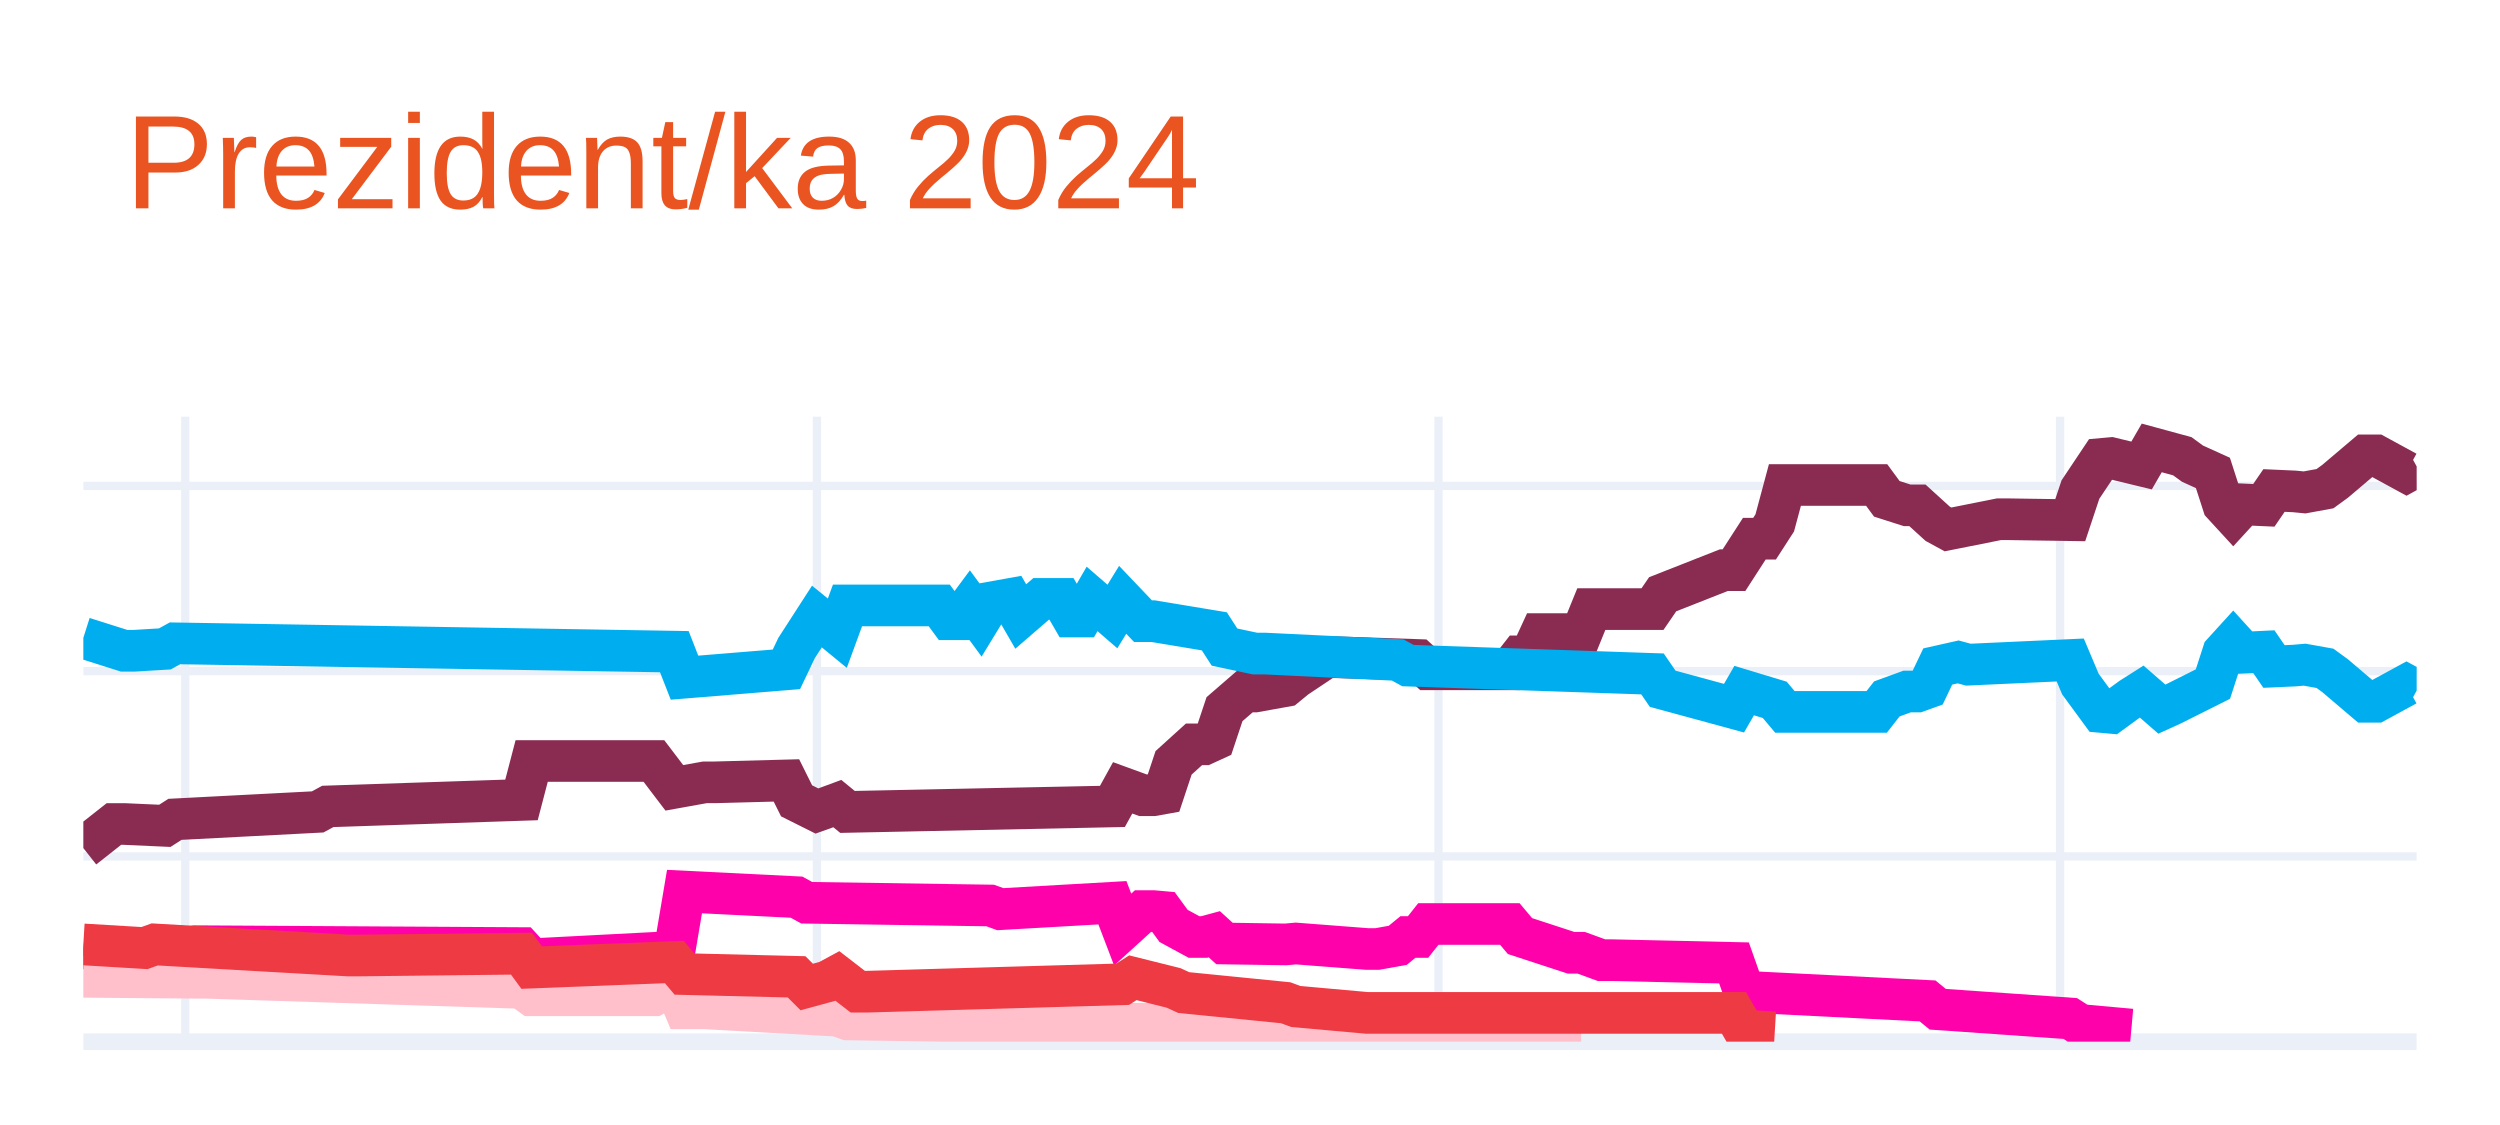
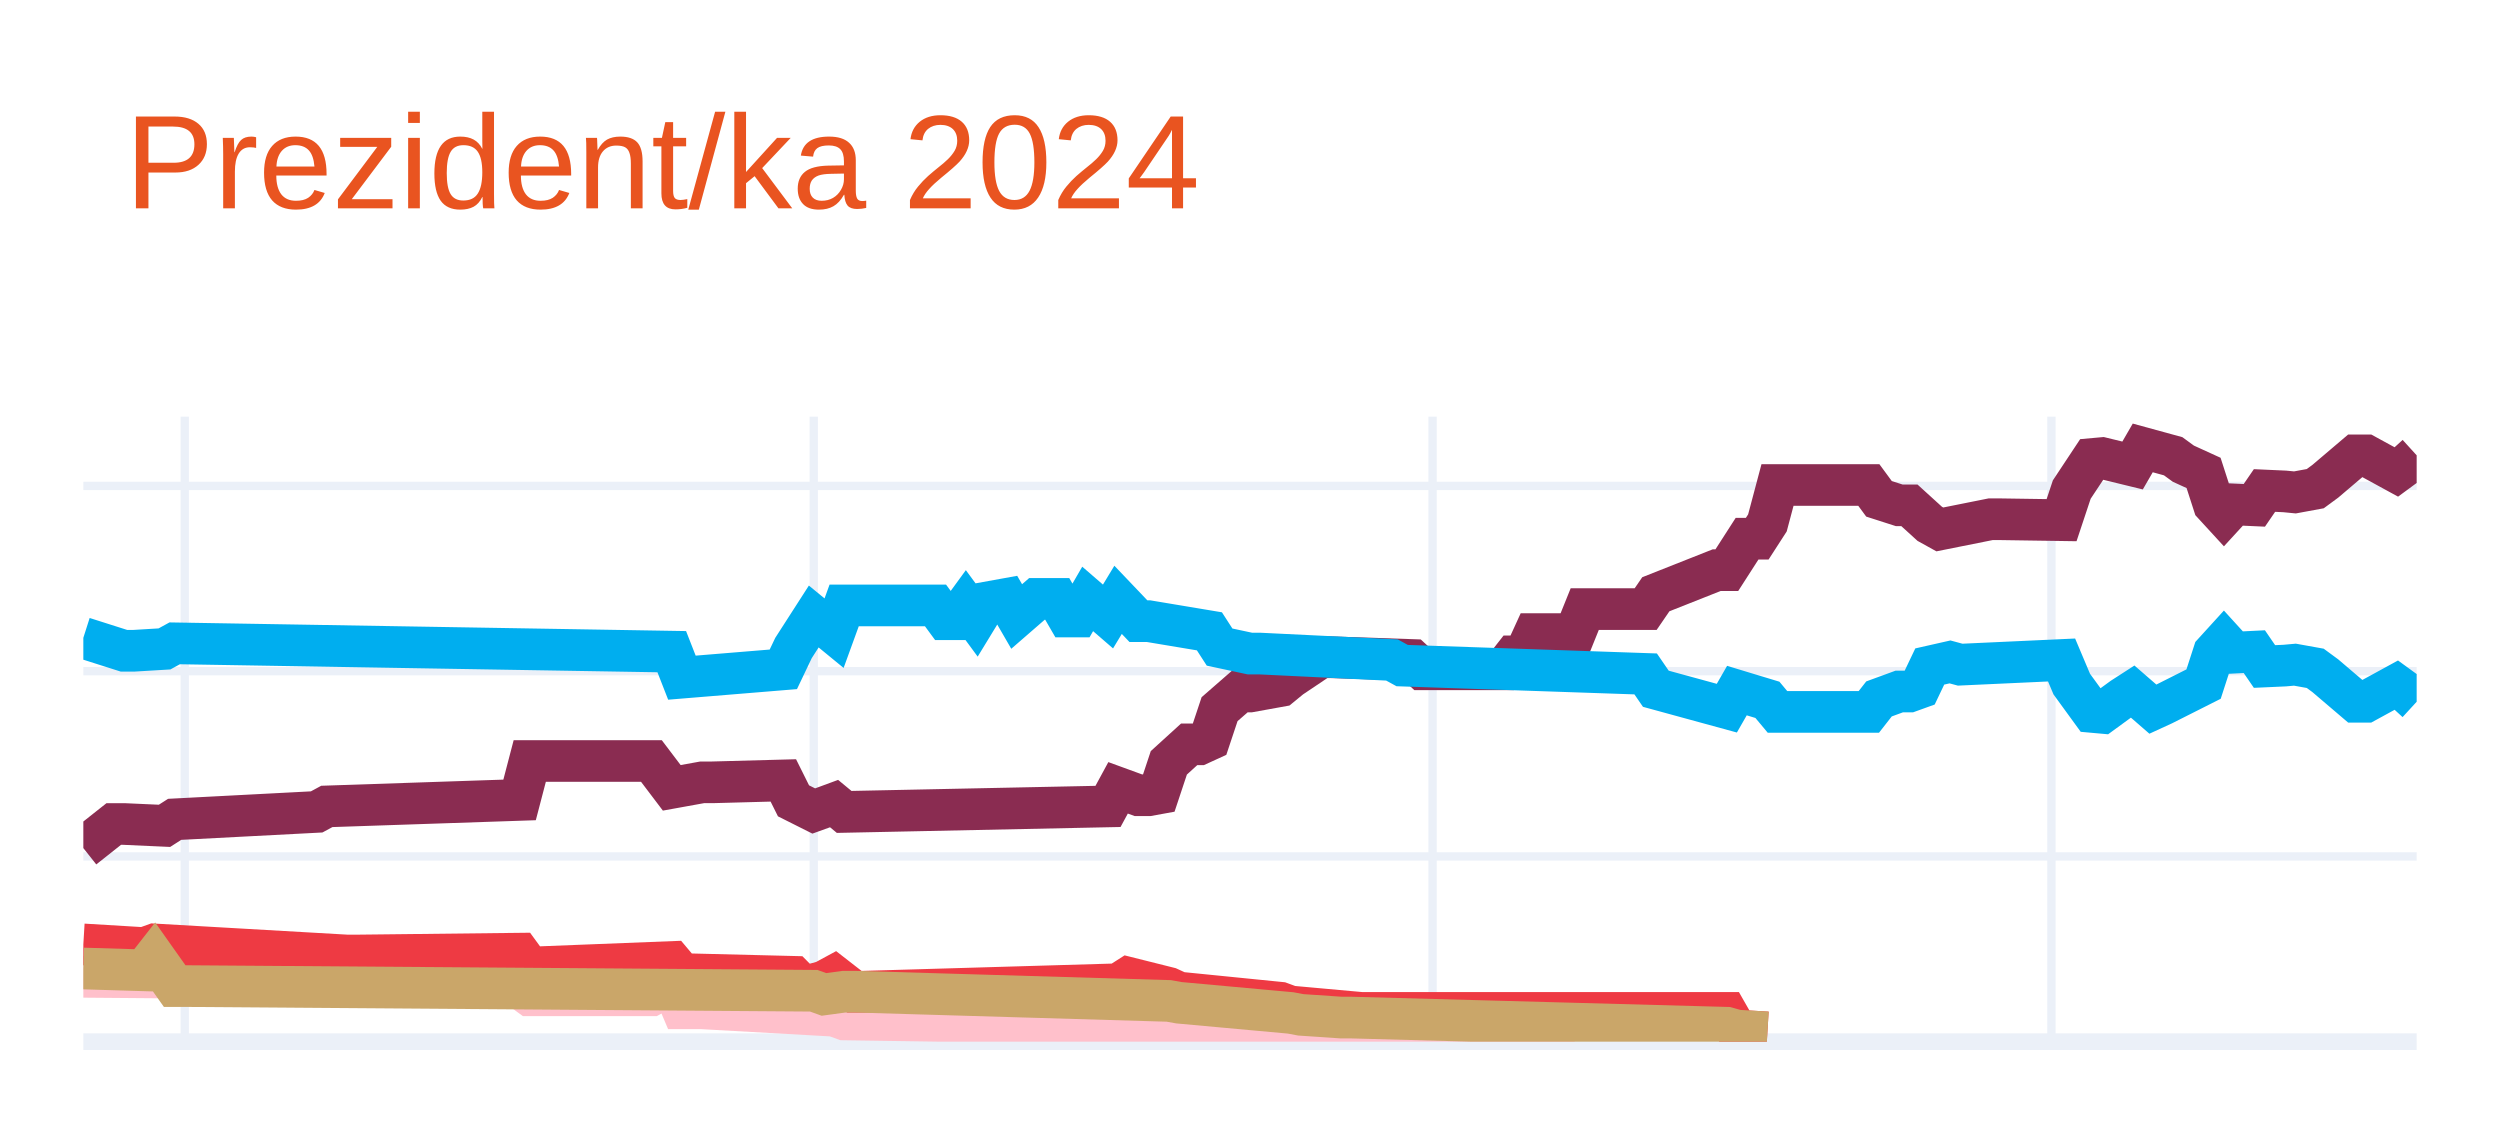
<svg xmlns="http://www.w3.org/2000/svg" class="main-svg" width="300" height="135" style="" viewBox="0 0 300 135">
  <rect x="0" y="0" width="300" height="135" style="fill: rgb(255, 255, 255); fill-opacity: 1;" />
-   <defs id="defs-13cb64">
+   <defs id="defs-578856">
    <g class="clips">
-       <clipPath id="clip13cb64xyplot" class="plotclip">
+       <clipPath id="clip578856xyplot" class="plotclip">
        <rect width="280" height="75" />
      </clipPath>
-       <clipPath class="axesclip" id="clip13cb64x">
+       <clipPath class="axesclip" id="clip578856x">
        <rect x="10" y="0" width="280" height="135" />
      </clipPath>
-       <clipPath class="axesclip" id="clip13cb64y">
+       <clipPath class="axesclip" id="clip578856y">
        <rect x="0" y="50" width="300" height="75" />
      </clipPath>
-       <clipPath class="axesclip" id="clip13cb64xy">
+       <clipPath class="axesclip" id="clip578856xy">
        <rect x="10" y="50" width="280" height="75" />
      </clipPath>
    </g>
    <g class="gradients" />
    <g class="patterns" />
  </defs>
  <g class="bglayer" />
  <g class="layer-below">
    <g class="imagelayer" />
    <g class="shapelayer" />
  </g>
  <g class="cartesianlayer">
    <g class="subplot xy">
      <g class="layer-subplot">
        <g class="shapelayer" />
        <g class="imagelayer" />
      </g>
      <g class="minor-gridlayer">
        <g class="x" />
        <g class="y" />
      </g>
      <g class="gridlayer">
        <g class="x">
-           <path class="xgrid crisp" transform="translate(22.23,0)" d="M0,50v75" style="stroke: rgb(235, 240, 248); stroke-opacity: 1; stroke-width: 1px;" />
-           <path class="xgrid crisp" transform="translate(98.03,0)" d="M0,50v75" style="stroke: rgb(235, 240, 248); stroke-opacity: 1; stroke-width: 1px;" />
-           <path class="xgrid crisp" transform="translate(172.62,0)" d="M0,50v75" style="stroke: rgb(235, 240, 248); stroke-opacity: 1; stroke-width: 1px;" />
-           <path class="xgrid crisp" transform="translate(247.21,0)" d="M0,50v75" style="stroke: rgb(235, 240, 248); stroke-opacity: 1; stroke-width: 1px;" />
+           <path class="xgrid crisp" transform="translate(22.17,0)" d="M0,50v75" style="stroke: rgb(235, 240, 248); stroke-opacity: 1; stroke-width: 1px;" />
+           <path class="xgrid crisp" transform="translate(97.65,0)" d="M0,50v75" style="stroke: rgb(235, 240, 248); stroke-opacity: 1; stroke-width: 1px;" />
+           <path class="xgrid crisp" transform="translate(171.91,0)" d="M0,50v75" style="stroke: rgb(235, 240, 248); stroke-opacity: 1; stroke-width: 1px;" />
+           <path class="xgrid crisp" transform="translate(246.17,0)" d="M0,50v75" style="stroke: rgb(235, 240, 248); stroke-opacity: 1; stroke-width: 1px;" />
        </g>
        <g class="y">
          <path class="ygrid crisp" transform="translate(0,102.77)" d="M10,0h280" style="stroke: rgb(235, 240, 248); stroke-opacity: 1; stroke-width: 1px;" />
          <path class="ygrid crisp" transform="translate(0,80.54)" d="M10,0h280" style="stroke: rgb(235, 240, 248); stroke-opacity: 1; stroke-width: 1px;" />
          <path class="ygrid crisp" transform="translate(0,58.31)" d="M10,0h280" style="stroke: rgb(235, 240, 248); stroke-opacity: 1; stroke-width: 1px;" />
        </g>
      </g>
      <g class="zerolinelayer">
        <path class="yzl zl crisp" transform="translate(0,125)" d="M10,0h280" style="stroke: rgb(235, 240, 248); stroke-opacity: 1; stroke-width: 2px;" />
      </g>
      <path class="xlines-below" />
      <path class="ylines-below" />
      <g class="overlines-below" />
      <g class="xaxislayer-below" />
      <g class="yaxislayer-below" />
      <g class="overaxes-below" />
-       <g class="plot" transform="translate(10,50)" clip-path="url(#clip13cb64xyplot)">
+       <g class="plot" transform="translate(10,50)" clip-path="url(#clip578856xyplot)">
        <g class="scatterlayer mlayer">
-           <g class="trace scatter trace6e1369" style="stroke-miterlimit: 2; opacity: 1;">
+           <g class="trace scatter trace40aea4" style="stroke-miterlimit: 2; opacity: 1;">
            <g class="fills" />
            <g class="errorbars" />
            <g class="lines">
-               <path class="js-line" d="M0,51.77L3.67,48.88L4.89,48.88L9.78,49.1L11,48.32L28.12,47.43L29.34,46.77L52.58,45.99L53.8,41.32L68.47,41.32L70.92,44.54L74.59,43.88L75.81,43.88L84.37,43.65L85.59,46.1L88.03,47.32L89.26,46.88L90.48,46.43L91.7,47.43L123.49,46.77L124.72,44.54L127.16,45.43L128.38,45.43L129.61,45.21L130.83,41.54L133.28,39.32L134.5,39.32L135.72,38.76L136.94,35.1L139.39,32.98L140.61,32.98L144.28,32.32L145.5,31.32L149.17,28.87L150.39,28.87L160.17,29.2L161.4,30.32L171.18,30.32L172.4,28.76L173.62,28.76L174.85,26.09L179.74,26.09L180.96,23.09L188.3,23.09L189.52,21.31L196.86,18.42L198.08,18.42L200.52,14.64L201.75,14.64L202.97,12.75L204.19,8.2L215.2,8.2L216.42,9.86L218.86,10.64L220.09,10.64L222.53,12.86L223.76,13.53L229.87,12.31L231.09,12.31L238.43,12.42L239.65,8.75L242.1,5.08L243.32,4.97L246.99,5.86L248.21,3.75L251.88,4.75L253.1,5.64L255.55,6.75L256.77,10.53L257.99,11.86L259.21,10.53L261.66,10.64L262.88,8.86L265.33,8.97L266.55,9.09L269,8.64L270.22,7.75L273.89,4.64L275.11,4.64L278.78,6.64L280,5.97" style="vector-effect: none; fill: none; stroke: rgb(138, 44, 81); stroke-opacity: 1; stroke-width: 5px; opacity: 1;" />
+               <path class="js-line" d="M0,51.77L3.65,48.88L4.87,48.88L9.74,49.1L10.96,48.32L28,47.43L29.22,46.77L52.35,45.99L53.57,41.32L68.17,41.32L70.61,44.54L74.26,43.88L75.48,43.88L84,43.65L85.22,46.1L87.65,47.32L88.87,46.88L90.09,46.43L91.3,47.43L122.96,46.77L124.17,44.54L126.61,45.43L127.83,45.43L129.04,45.21L130.26,41.54L132.7,39.32L133.91,39.32L135.13,38.76L136.35,35.1L138.78,32.98L140,32.98L143.65,32.32L144.87,31.32L148.52,28.87L149.74,28.87L159.48,29.2L160.7,30.32L170.43,30.32L171.65,28.76L172.87,28.76L174.09,26.09L178.96,26.09L180.17,23.09L187.48,23.09L188.7,21.31L196,18.42L197.22,18.42L199.65,14.64L200.87,14.64L202.09,12.75L203.3,8.2L214.26,8.2L215.48,9.86L217.91,10.64L219.13,10.64L221.57,12.86L222.78,13.53L228.87,12.31L230.09,12.31L237.39,12.42L238.61,8.75L241.04,5.08L242.26,4.97L245.91,5.86L247.13,3.75L250.78,4.75L252,5.64L254.43,6.75L255.65,10.53L256.87,11.86L258.09,10.53L260.52,10.64L261.74,8.86L264.17,8.97L265.39,9.09L267.83,8.64L269.04,7.75L272.7,4.64L273.91,4.64L277.57,6.64L278.78,5.75L280,4.64" style="vector-effect: none; fill: none; stroke: rgb(138, 44, 81); stroke-opacity: 1; stroke-width: 5px; opacity: 1;" />
            </g>
            <g class="points" />
            <g class="text" />
          </g>
-           <g class="trace scatter trace04c1b2" style="stroke-miterlimit: 2; opacity: 1;">
+           <g class="trace scatter traced3c67d" style="stroke-miterlimit: 2; opacity: 1;">
            <g class="fills" />
            <g class="errorbars" />
            <g class="lines">
-               <path class="js-line" d="M0,26.54L4.89,28.09L6.11,28.09L9.78,27.87L11,27.2L70.92,28.2L72.14,31.32L84.37,30.32L85.59,27.76L88.03,23.98L89.26,24.98L90.48,25.98L91.7,22.65L102.71,22.65L103.93,24.31L105.15,24.31L106.38,22.65L107.6,24.31L108.82,22.31L111.27,21.87L112.49,23.98L114.93,21.87L116.16,21.87L117.38,21.87L118.6,23.98L119.83,23.98L121.05,21.87L123.49,23.98L124.72,21.98L127.16,24.54L128.38,24.54L135.72,25.76L136.94,27.65L140.61,28.43L141.83,28.43L157.73,29.2L158.95,29.87L188.3,30.87L189.52,32.65L198.08,34.98L199.3,32.87L202.97,33.98L204.19,35.43L215.2,35.43L216.42,33.87L218.86,32.98L220.09,32.98L221.31,32.54L222.53,29.98L224.98,29.43L226.2,29.76L238.43,29.2L239.65,32.09L242.1,35.43L243.32,35.54L245.76,33.76L246.99,32.98L249.43,35.1L250.66,34.54L255.55,32.09L256.77,28.32L257.99,26.98L259.21,28.32L261.66,28.2L262.88,29.98L265.33,29.87L266.55,29.76L269,30.2L270.22,31.09L273.89,34.21L275.11,34.21L278.78,32.21L280,32.87" style="vector-effect: none; fill: none; stroke: rgb(0, 174, 239); stroke-opacity: 1; stroke-width: 5px; opacity: 1;" />
+               <path class="js-line" d="M0,26.54L4.87,28.09L6.09,28.09L9.74,27.87L10.96,27.2L70.61,28.2L71.83,31.32L84,30.32L85.22,27.76L87.65,23.98L88.87,24.98L90.09,25.98L91.3,22.65L102.26,22.65L103.48,24.31L104.7,24.31L105.91,22.65L107.13,24.31L108.35,22.31L110.78,21.87L112,23.98L114.43,21.87L115.65,21.87L116.87,21.87L118.09,23.98L119.3,23.98L120.52,21.87L122.96,23.98L124.17,21.98L126.61,24.54L127.83,24.54L135.13,25.76L136.35,27.65L140,28.43L141.22,28.43L157.04,29.2L158.26,29.87L187.48,30.87L188.7,32.65L197.22,34.98L198.43,32.87L202.09,33.98L203.3,35.43L214.26,35.43L215.48,33.87L217.91,32.98L219.13,32.98L220.35,32.54L221.57,29.98L224,29.43L225.22,29.76L237.39,29.2L238.61,32.09L241.04,35.43L242.26,35.54L244.7,33.76L245.91,32.98L248.35,35.1L249.57,34.54L254.43,32.09L255.65,28.32L256.87,26.98L258.09,28.32L260.52,28.2L261.74,29.98L264.17,29.87L265.39,29.76L267.83,30.2L269.04,31.09L272.7,34.21L273.91,34.21L277.57,32.21L278.78,33.09L280,34.21" style="vector-effect: none; fill: none; stroke: rgb(0, 174, 239); stroke-opacity: 1; stroke-width: 5px; opacity: 1;" />
            </g>
            <g class="points" />
            <g class="text" />
          </g>
-           <g class="trace scatter trace6610f2" style="stroke-miterlimit: 2; opacity: 1;">
+           <g class="trace scatter trace67dd7e" style="stroke-miterlimit: 2; opacity: 1;">
            <g class="fills" />
            <g class="errorbars" />
            <g class="lines">
-               <path class="js-line" d="M0,63.77L8.56,64.88L9.78,64.22L13.45,63.55L14.67,63.55L52.58,63.77L53.8,65.11L70.92,64.22L72.14,56.99L85.59,57.66L86.81,58.33L108.82,58.66L110.04,59.1L123.49,58.33L124.72,61.55L127.16,59.33L128.38,59.33L129.61,59.44L130.83,61.11L133.28,62.44L134.5,62.44L135.72,62.11L136.94,63.22L144.28,63.33L145.5,63.22L154.06,63.88L155.28,63.88L157.73,63.44L158.95,62.44L160.17,62.44L161.4,60.88L171.18,60.88L172.4,62.33L178.52,64.33L179.74,64.33L182.18,65.22L183.41,65.22L198.08,65.55L199.3,69L221.31,70.11L222.53,71.11L238.43,72.22L239.65,73L245.76,73.55" style="vector-effect: none; fill: none; stroke: rgb(255, 1, 170); stroke-opacity: 1; stroke-width: 5px; opacity: 1;" />
+               <path class="js-line" d="M0,67.22L13.39,67.33L14.61,67.33L52.35,68.55L53.57,69.44L68.17,69.44L70.61,68.11L71.83,71L74.26,71L90.09,71.89L91.3,72.33L143.65,73.11L144.87,73.55L178.96,73.55" style="vector-effect: none; fill: none; stroke: rgb(255, 192, 203); stroke-opacity: 1; stroke-width: 5px; opacity: 1;" />
            </g>
            <g class="points" />
            <g class="text" />
          </g>
-           <g class="trace scatter trace5cf04b" style="stroke-miterlimit: 2; opacity: 1;">
+           <g class="trace scatter tracee139d5" style="stroke-miterlimit: 2; opacity: 1;">
            <g class="fills" />
            <g class="errorbars" />
            <g class="lines">
-               <path class="js-line" d="M0,67.22L13.45,67.33L14.67,67.33L52.58,68.55L53.8,69.44L68.47,69.44L70.92,68.11L72.14,71L74.59,71L90.48,71.89L91.7,72.33L144.28,73.11L145.5,73.55L179.74,73.55" style="vector-effect: none; fill: none; stroke: rgb(255, 192, 203); stroke-opacity: 1; stroke-width: 5px; opacity: 1;" />
+               <path class="js-line" d="M0,63.33L7.3,63.77L8.52,63.33L31.65,64.66L32.87,64.66L52.35,64.44L53.57,66.11L70.61,65.44L71.83,66.89L85.22,67.22L86.43,68.44L88.87,67.77L90.09,67.11L92.52,69L93.74,69L124.17,68.11L125.39,67.33L130.26,68.55L131.48,69.11L143.65,70.33L144.87,70.78L153.39,71.55L154.61,71.55L197.22,71.55L198.43,73.67L202.09,73.89" style="vector-effect: none; fill: none; stroke: rgb(238, 58, 67); stroke-opacity: 1; stroke-width: 5px; opacity: 1;" />
            </g>
            <g class="points" />
            <g class="text" />
          </g>
-           <g class="trace scatter trace5aec0f" style="stroke-miterlimit: 2; opacity: 1;">
+           <g class="trace scatter tracedad0f3" style="stroke-miterlimit: 2; opacity: 1;">
            <g class="fills" />
            <g class="errorbars" />
            <g class="lines">
-               <path class="js-line" d="M0,63.33L7.34,63.77L8.56,63.33L31.79,64.66L33.01,64.66L52.58,64.44L53.8,66.11L70.92,65.44L72.14,66.89L85.59,67.22L86.81,68.44L89.26,67.77L90.48,67.11L92.93,69L94.15,69L124.72,68.11L125.94,67.33L130.83,68.55L132.05,69.11L144.28,70.33L145.5,70.78L154.06,71.55L155.28,71.55L198.08,71.55L199.3,73.67L202.97,73.89" style="vector-effect: none; fill: none; stroke: rgb(238, 58, 67); stroke-opacity: 1; stroke-width: 5px; opacity: 1;" />
+               <path class="js-line" d="M0,66.22L7.3,66.44L8.52,64.88L10.96,68.33L12.17,68.33L87.65,68.89L88.87,69.33L91.3,69L92.52,69L130.26,70.11L131.48,70.33L144.87,71.55L146.09,71.78L150.96,72.11L152.17,72.11L197.22,73.33L198.43,73.67L202.09,73.89" style="vector-effect: none; fill: none; stroke: rgb(202, 166, 105); stroke-opacity: 1; stroke-width: 5px; opacity: 1;" />
            </g>
            <g class="points" />
            <g class="text" />
          </g>
        </g>
      </g>
      <g class="overplot" />
      <path class="xlines-above crisp" d="M0,0" style="fill: none;" />
      <path class="ylines-above crisp" d="M0,0" style="fill: none;" />
      <g class="overlines-above" />
      <g class="xaxislayer-above" />
      <g class="yaxislayer-above" />
      <g class="overaxes-above" />
    </g>
  </g>
  <g class="polarlayer" />
  <g class="smithlayer" />
  <g class="ternarylayer" />
  <g class="geolayer" />
  <g class="funnelarealayer" />
  <g class="pielayer" />
  <g class="iciclelayer" />
  <g class="treemaplayer" />
  <g class="sunburstlayer" />
  <g class="glimages" />
-   <defs id="topdefs-13cb64">
+   <defs id="topdefs-578856">
    <g class="clips" />
  </defs>
  <g class="layer-above">
    <g class="imagelayer" />
    <g class="shapelayer" />
  </g>
  <g class="infolayer">
    <g class="g-gtitle">
      <text class="gtitle" x="15" y="25" text-anchor="start" dy="0em" style="font-family: Ubuntu, verdana, arial, sans-serif; font-size: 16px; fill: rgb(233, 84, 32); opacity: 1; font-weight: normal; white-space: pre;">Prezident/ka 2024</text>
    </g>
    <g class="g-xtitle" />
    <g class="g-ytitle" />
  </g>
</svg>
